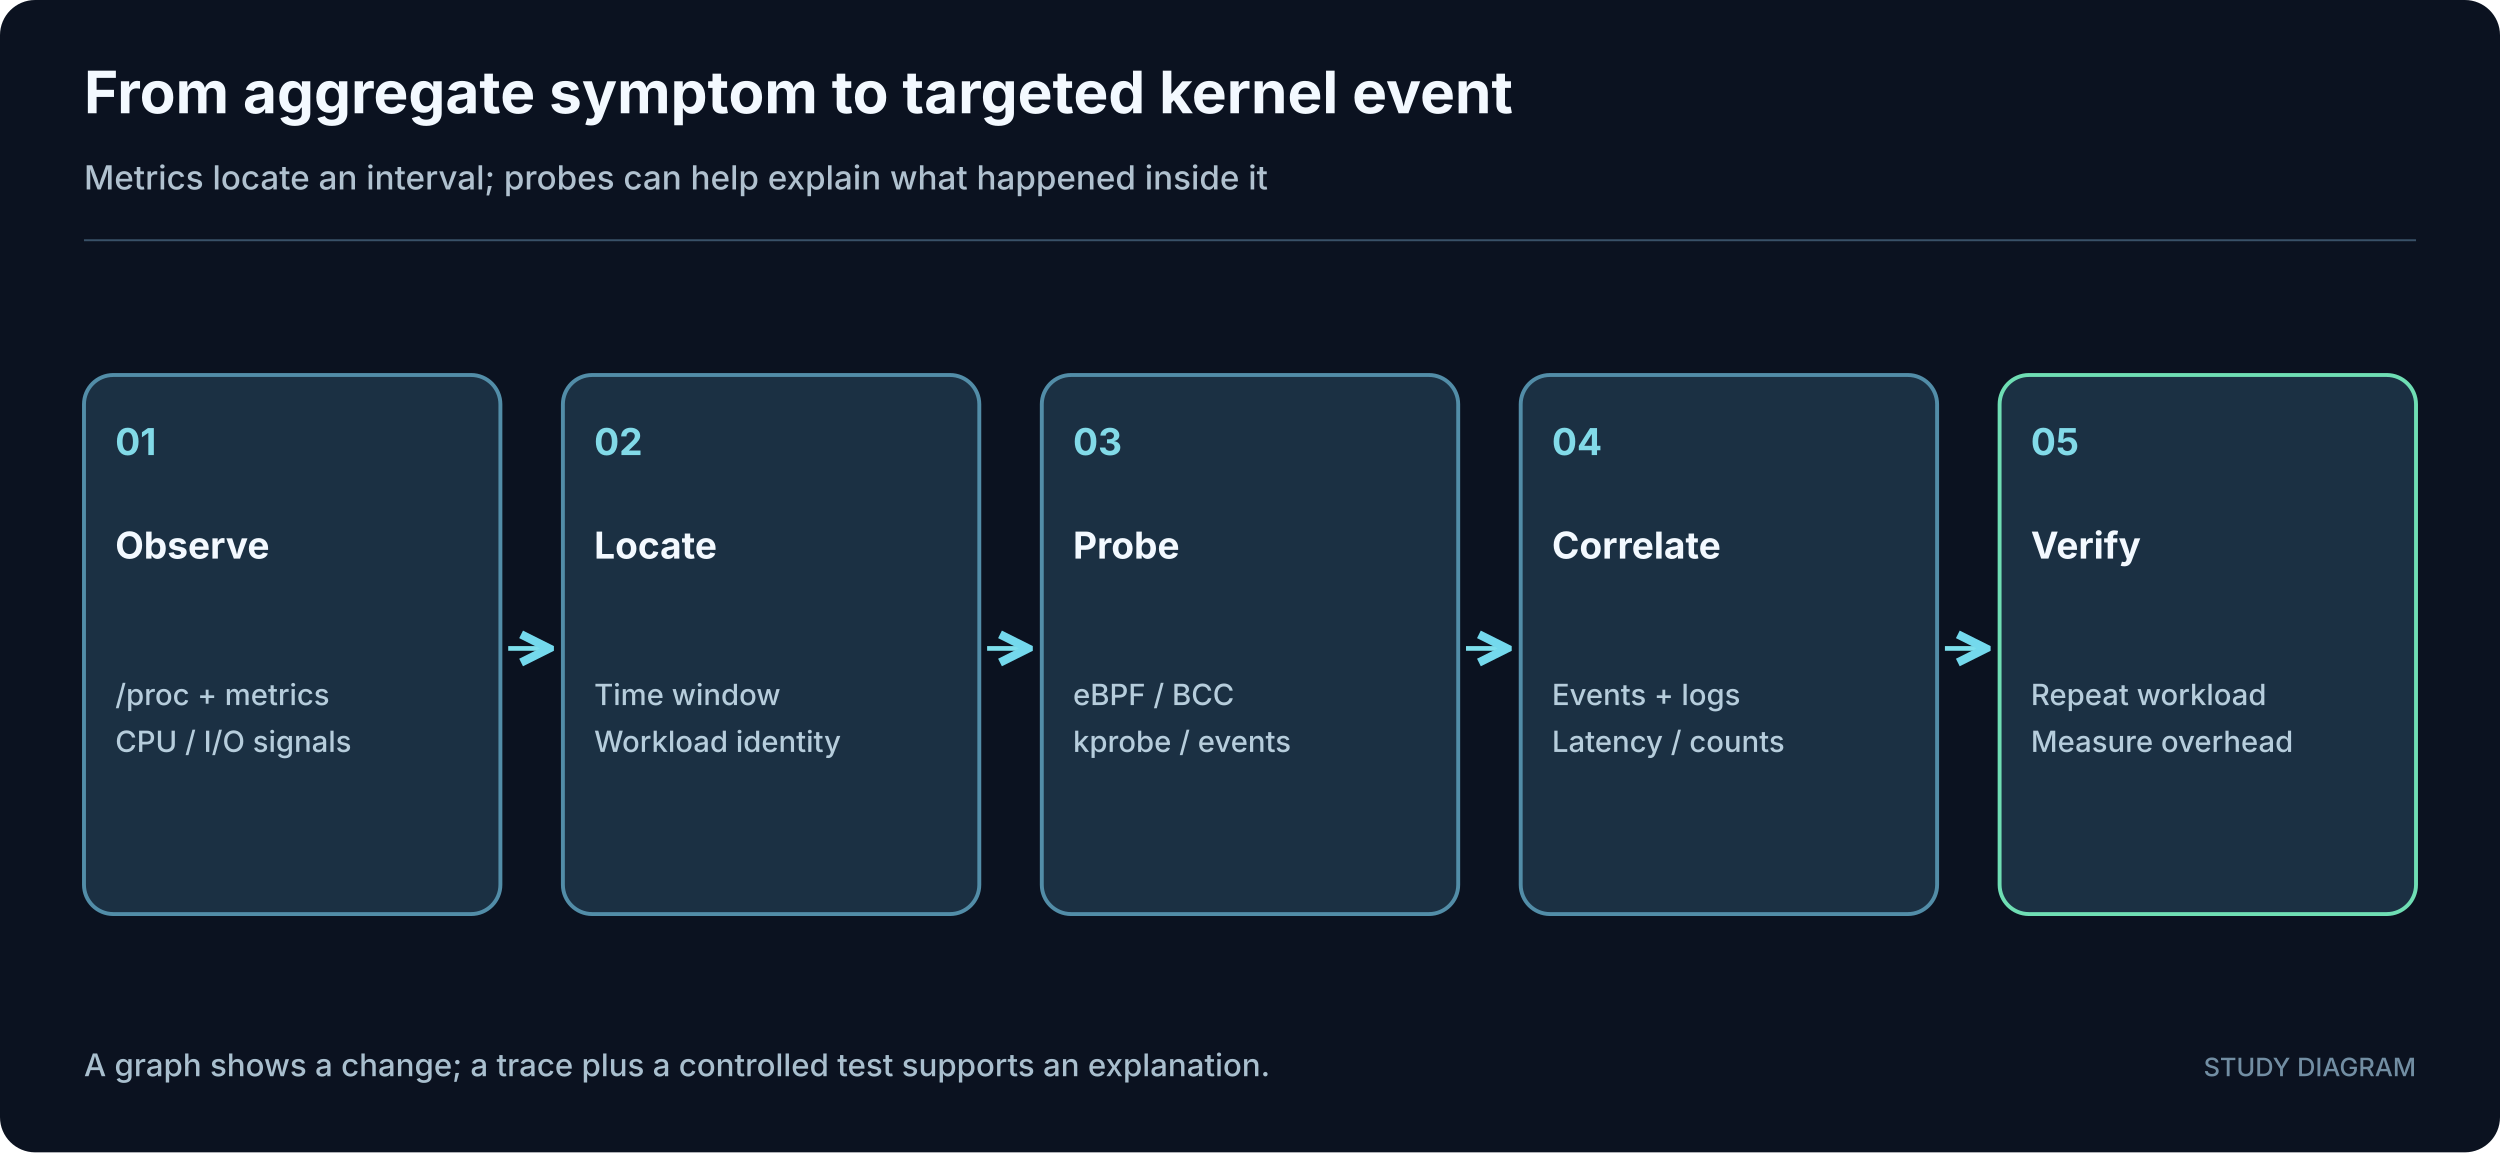
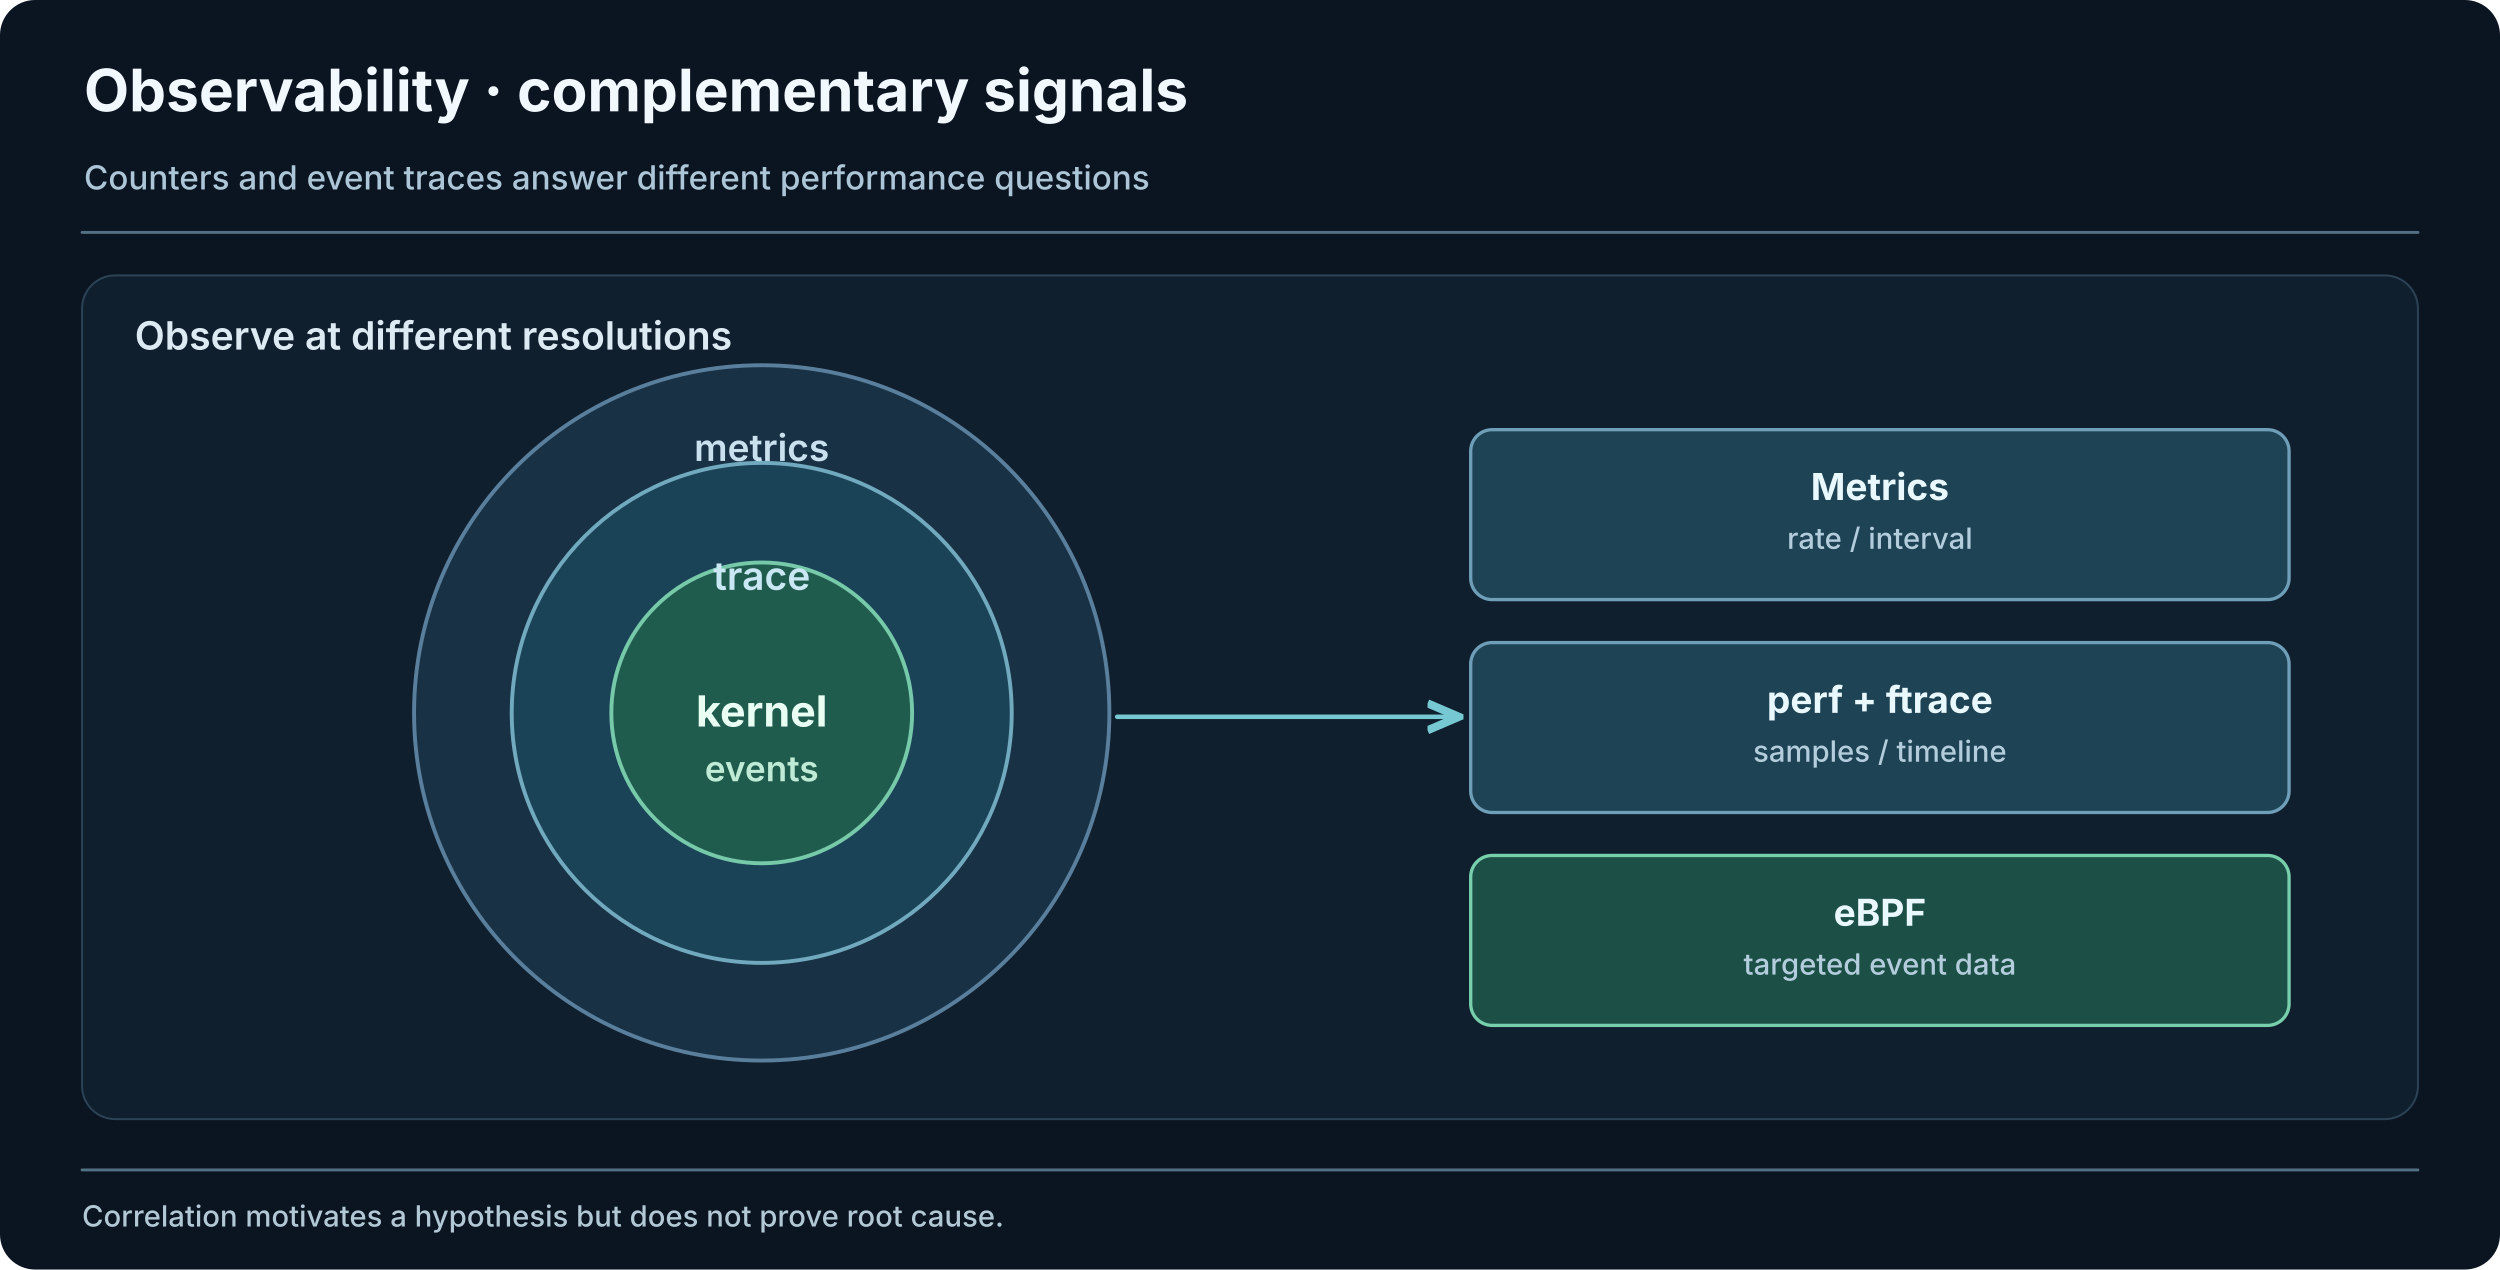
- <svg xmlns="http://www.w3.org/2000/svg" viewBox="0 0 1280 590" role="img" aria-label="From aggregate symptom to targeted kernel event">
-   <rect width="1280" height="590" rx="18" fill="#0b1220" />
+ <svg xmlns="http://www.w3.org/2000/svg" viewBox="0 0 1280 650" role="img" aria-labelledby="t d">
  <defs>
    <marker id="a" markerWidth="8" markerHeight="8" refX="7" refY="4" orient="auto">
-       <path d="M1 1L7 4L1 7" fill="none" stroke="#74d9ed" stroke-width="1.8" />
+       <path d="M0 1L7 4L0 7" fill="none" stroke="#76c9d3" stroke-width="1.8" />
    </marker>
  </defs>
-   <text x="43" y="58" font-family="Inter,Arial,sans-serif" font-size="30" fill="#f3f9ff" font-weight="740">From aggregate symptom to targeted kernel event</text>
-   <text x="43" y="97" font-family="Inter,Arial,sans-serif" font-size="17" fill="#b0c1cf" font-weight="500">Metrics locate an interval; probes can help explain what happened inside it</text>
-   <path d="M43 123H1237" stroke="#395168" />
-   <rect x="43" y="192" width="213.2" height="276" rx="15" fill="#1b3043" stroke="#528da8" stroke-width="2" />
-   <text x="59" y="233" font-family="Inter,Arial,sans-serif" font-size="19" fill="#82dae8" font-weight="700">01</text>
-   <text x="59" y="286" font-family="Inter,Arial,sans-serif" font-size="19" fill="#f3f9ff" font-weight="650">Observe</text>
-   <text x="59" y="361" font-family="Inter,Arial,sans-serif" font-size="15" fill="#b6cddc" font-weight="500">/proc + metrics</text>
-   <text x="59" y="385" font-family="Inter,Arial,sans-serif" font-size="15" fill="#b6cddc" font-weight="500">CPU / I/O signals</text>
-   <path d="M260.2 332H281.2" fill="none" stroke="#7ee0ed" stroke-width="2.4" marker-end="url(#a)" />
-   <rect x="288.2" y="192" width="213.2" height="276" rx="15" fill="#1b3043" stroke="#528da8" stroke-width="2" />
-   <text x="304.2" y="233" font-family="Inter,Arial,sans-serif" font-size="19" fill="#82dae8" font-weight="700">02</text>
-   <text x="304.2" y="286" font-family="Inter,Arial,sans-serif" font-size="19" fill="#f3f9ff" font-weight="650">Locate</text>
-   <text x="304.2" y="361" font-family="Inter,Arial,sans-serif" font-size="15" fill="#b6cddc" font-weight="500">Time window</text>
-   <text x="304.2" y="385" font-family="Inter,Arial,sans-serif" font-size="15" fill="#b6cddc" font-weight="500">Workload identity</text>
-   <path d="M505.4 332H526.4" fill="none" stroke="#7ee0ed" stroke-width="2.4" marker-end="url(#a)" />
-   <rect x="533.4" y="192" width="213.2" height="276" rx="15" fill="#1b3043" stroke="#528da8" stroke-width="2" />
-   <text x="549.4" y="233" font-family="Inter,Arial,sans-serif" font-size="19" fill="#82dae8" font-weight="700">03</text>
-   <text x="549.4" y="286" font-family="Inter,Arial,sans-serif" font-size="19" fill="#f3f9ff" font-weight="650">Probe</text>
-   <text x="549.4" y="361" font-family="Inter,Arial,sans-serif" font-size="15" fill="#b6cddc" font-weight="500">eBPF / BCC</text>
-   <text x="549.4" y="385" font-family="Inter,Arial,sans-serif" font-size="15" fill="#b6cddc" font-weight="500">kprobe / events</text>
-   <path d="M750.6 332H771.6" fill="none" stroke="#7ee0ed" stroke-width="2.4" marker-end="url(#a)" />
-   <rect x="778.6" y="192" width="213.2" height="276" rx="15" fill="#1b3043" stroke="#528da8" stroke-width="2" />
-   <text x="794.6" y="233" font-family="Inter,Arial,sans-serif" font-size="19" fill="#82dae8" font-weight="700">04</text>
-   <text x="794.6" y="286" font-family="Inter,Arial,sans-serif" font-size="19" fill="#f3f9ff" font-weight="650">Correlate</text>
-   <text x="794.6" y="361" font-family="Inter,Arial,sans-serif" font-size="15" fill="#b6cddc" font-weight="500">Events + logs</text>
-   <text x="794.6" y="385" font-family="Inter,Arial,sans-serif" font-size="15" fill="#b6cddc" font-weight="500">Latency / counts</text>
-   <path d="M995.8 332H1016.8" fill="none" stroke="#7ee0ed" stroke-width="2.4" marker-end="url(#a)" />
-   <rect x="1023.8" y="192" width="213.2" height="276" rx="15" fill="#1b3043" stroke="#6fdeb4" stroke-width="2" />
-   <text x="1039.8" y="233" font-family="Inter,Arial,sans-serif" font-size="19" fill="#82dae8" font-weight="700">05</text>
-   <text x="1039.8" y="286" font-family="Inter,Arial,sans-serif" font-size="19" fill="#f3f9ff" font-weight="650">Verify</text>
-   <text x="1039.8" y="361" font-family="Inter,Arial,sans-serif" font-size="15" fill="#b6cddc" font-weight="500">Repeat workload</text>
-   <text x="1039.8" y="385" font-family="Inter,Arial,sans-serif" font-size="15" fill="#b6cddc" font-weight="500">Measure overhead</text>
-   <text x="43" y="551" font-family="Inter,Arial,sans-serif" font-size="16" fill="#a9bfce" font-weight="500">A graph shows a change; a trace plus a controlled test supports an explanation.</text>
-   <text x="1237" y="551" font-family="Inter,Arial,sans-serif" font-size="13" fill="#728ea3" font-weight="500" text-anchor="end">STUDY DIAGRAM</text>
+   <rect width="1280" height="650" rx="18" fill="#0b1421" />
+   <rect x="42" y="141" width="1196" height="432" rx="17" fill="#101f2e" stroke="#2c4356" />
+   <text x="43" y="57" text-anchor="start" font-family="Inter,Noto Sans KR,Arial,sans-serif" font-size="30" font-weight="700" fill="#f1f8fe">Observability · complementary signals</text>
+   <text x="43" y="97" text-anchor="start" font-family="Inter,Noto Sans KR,Arial,sans-serif" font-size="17" font-weight="500" fill="#acc6d7">Counters and event traces answer different performance questions</text>
+   <path d="M42 119L1238 119" fill="none" stroke="#527083" stroke-width="1.5" stroke-linecap="round" stroke-linejoin="round" />
+   <text x="69" y="179" text-anchor="start" font-family="Inter,Noto Sans KR,Arial,sans-serif" font-size="20" font-weight="600" fill="#dceaf3">Observe at different resolutions</text>
+   <circle cx="390" cy="365" r="178" fill="#183145" stroke="#597f9d" stroke-width="2" />
+   <circle cx="390" cy="365" r="128" fill="#1b4358" stroke="#71aabe" stroke-width="2" />
+   <circle cx="390" cy="365" r="77" fill="#205c4d" stroke="#76c9a9" stroke-width="2" />
+   <text x="390" y="236" text-anchor="middle" font-family="Inter,Noto Sans KR,Arial,sans-serif" font-size="19" font-weight="600" fill="#c9e1ef">metrics</text>
+   <text x="390" y="302" text-anchor="middle" font-family="Inter,Noto Sans KR,Arial,sans-serif" font-size="20" font-weight="600" fill="#c9e8f4">trace</text>
+   <text x="390" y="372" text-anchor="middle" font-family="Inter,Noto Sans KR,Arial,sans-serif" font-size="22" font-weight="700" fill="#e9fff4">kernel</text>
+   <text x="390" y="400" text-anchor="middle" font-family="Inter,Noto Sans KR,Arial,sans-serif" font-size="18" font-weight="600" fill="#bfead5">events</text>
+   <rect x="753" y="220" width="419" height="87" rx="11" fill="#1d4354" stroke="#6f9eb8" stroke-width="1.7" />
+   <text x="962.5" y="256" text-anchor="middle" font-family="Inter,Noto Sans KR,Arial,sans-serif" font-size="19" font-weight="650" fill="#e9f8fc">Metrics</text>
+   <text x="962.5" y="281" text-anchor="middle" font-family="Inter,Noto Sans KR,Arial,sans-serif" font-size="15" font-weight="450" fill="#b3cddd">rate / interval</text>
+   <rect x="753" y="329" width="419" height="87" rx="11" fill="#1d4354" stroke="#6f9eb8" stroke-width="1.7" />
+   <text x="962.5" y="365" text-anchor="middle" font-family="Inter,Noto Sans KR,Arial,sans-serif" font-size="19" font-weight="650" fill="#e9f8fc">perf + ftrace</text>
+   <text x="962.5" y="390" text-anchor="middle" font-family="Inter,Noto Sans KR,Arial,sans-serif" font-size="15" font-weight="450" fill="#b3cddd">samples / timeline</text>
+   <rect x="753" y="438" width="419" height="87" rx="11" fill="#1c4f46" stroke="#77cfab" stroke-width="1.7" />
+   <text x="962.5" y="474" text-anchor="middle" font-family="Inter,Noto Sans KR,Arial,sans-serif" font-size="19" font-weight="650" fill="#e9f8fc">eBPF</text>
+   <text x="962.5" y="499" text-anchor="middle" font-family="Inter,Noto Sans KR,Arial,sans-serif" font-size="15" font-weight="450" fill="#b3cddd">targeted event data</text>
+   <path d="M572 367L747 367" fill="none" stroke="#76c9d3" stroke-width="2.3" stroke-linecap="round" stroke-linejoin="round" marker-end="url(#a)" />
+   <path d="M42 599L1238 599" fill="none" stroke="#527083" stroke-width="1.5" stroke-linecap="round" stroke-linejoin="round" />
+   <text x="42" y="628" text-anchor="start" font-family="Inter,Noto Sans KR,Arial,sans-serif" font-size="15" font-weight="500" fill="#b2c8d5">Correlation motivates a hypothesis but does not prove root cause.</text>
</svg>
